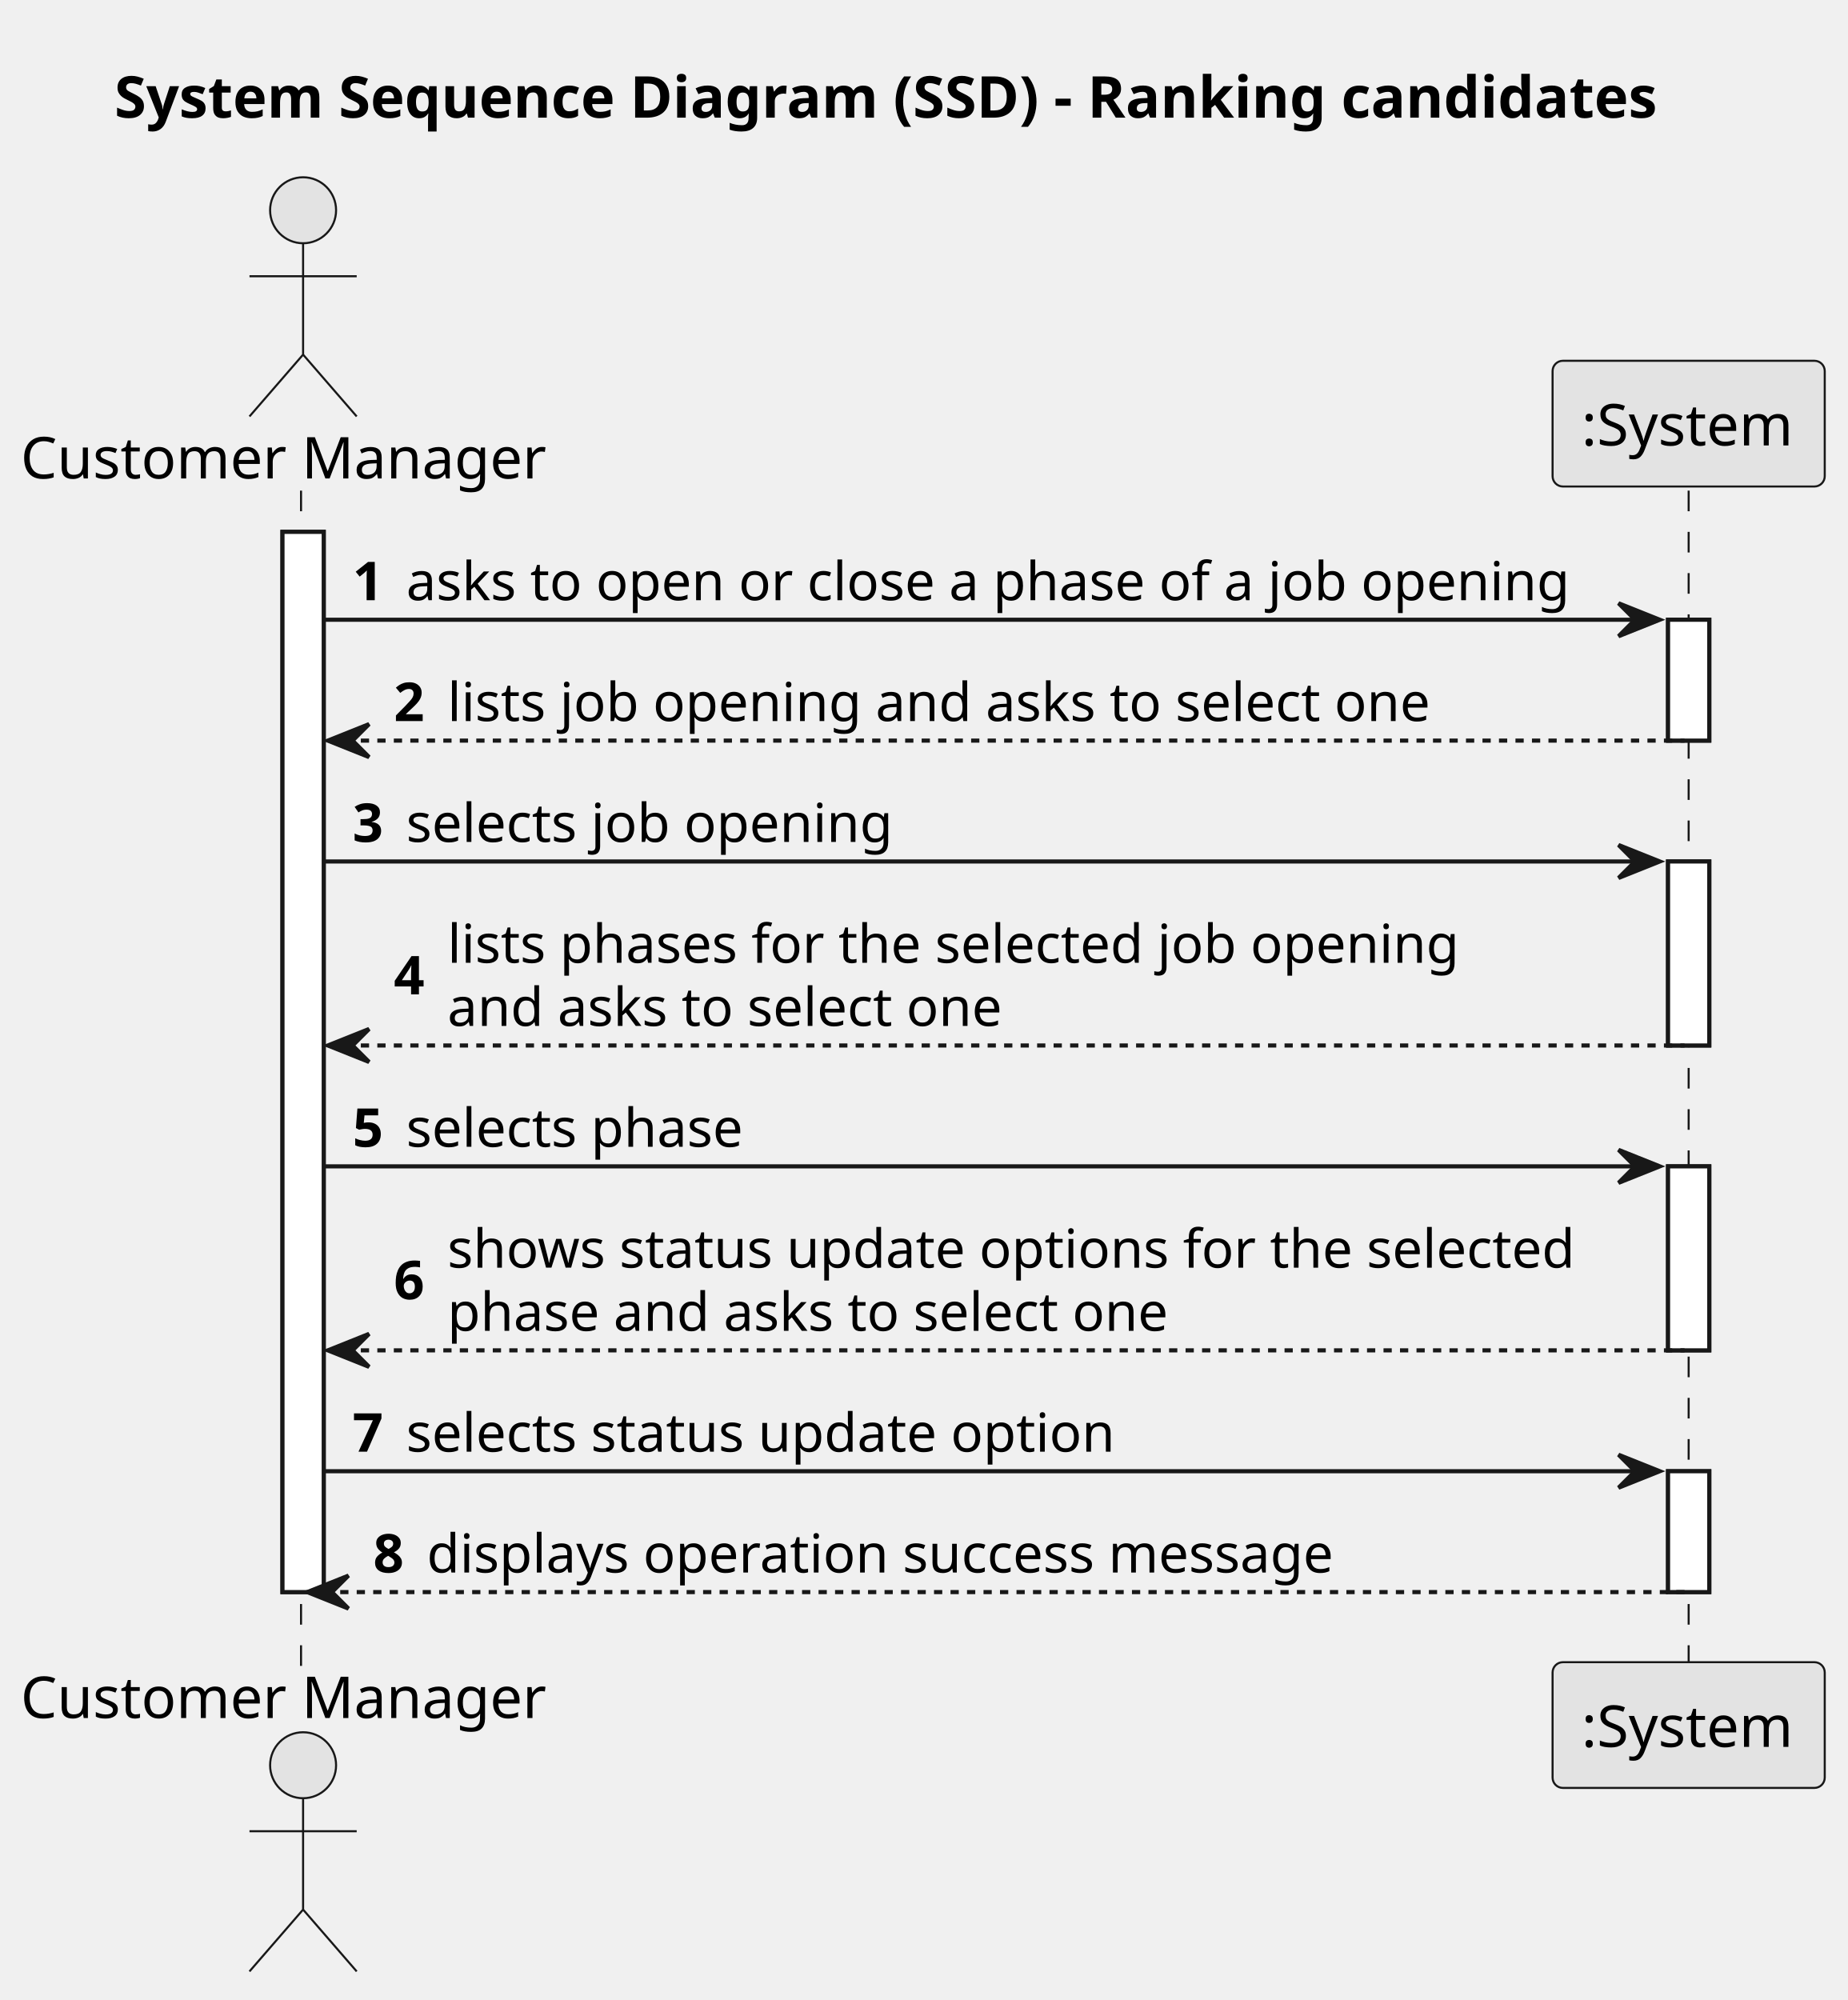
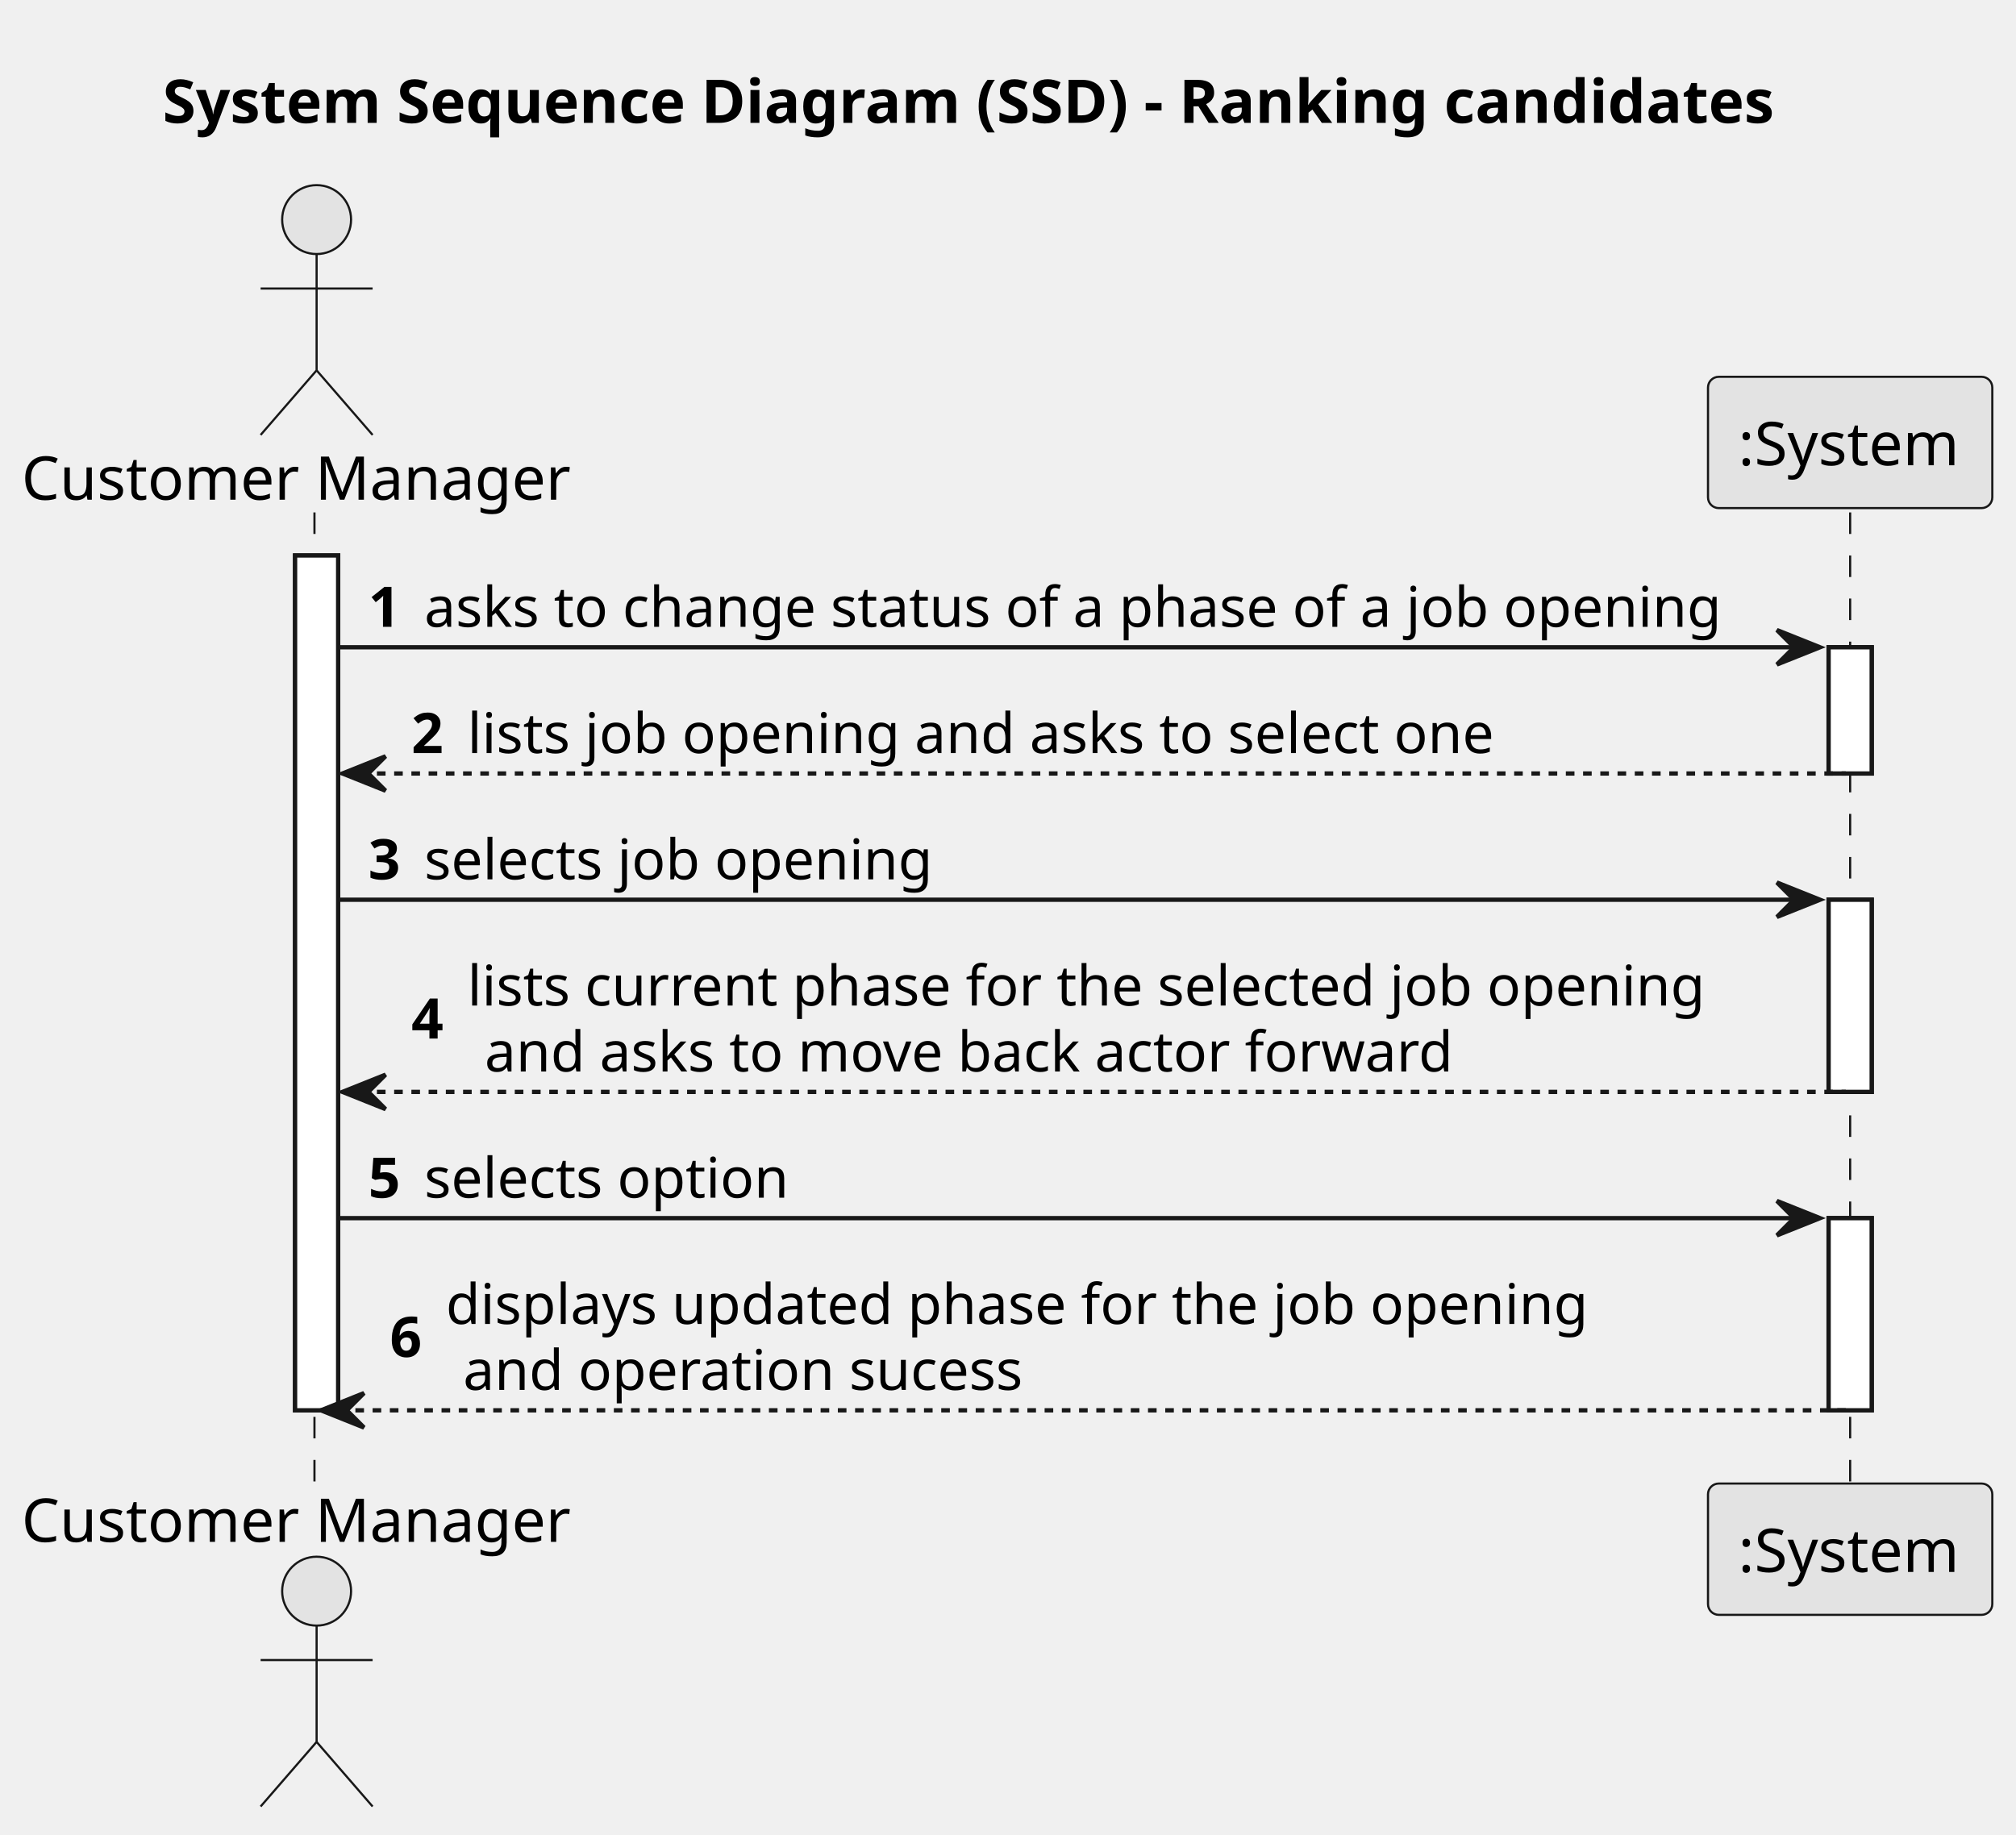
- <svg xmlns="http://www.w3.org/2000/svg" contentStyleType="text/css" height="485px" preserveAspectRatio="none" style="width:448px;height:485px;background:#FFFFFF;" version="1.1" viewBox="0 0 448 485" width="448px" zoomAndPan="magnify">
+ <svg xmlns="http://www.w3.org/2000/svg" contentStyleType="text/css" height="426px" preserveAspectRatio="none" style="width:468px;height:426px;background:#FFFFFF;" version="1.1" viewBox="0 0 468 426" width="468px" zoomAndPan="magnify">
  <defs />
  <g>
-     <text fill="#000000" font-family="sans-serif" font-size="14" font-weight="bold" lengthAdjust="spacing" textLength="391" x="27.75" y="28.535">System Sequence Diagram (SSD) - Ranking candidates</text>
-     <rect fill="#FFFFFF" height="257.106" style="stroke:#181818;stroke-width:1.0;" width="10" x="68.5" y="128.977" />
-     <rect fill="#FFFFFF" height="29.311" style="stroke:#181818;stroke-width:1.0;" width="10" x="404.5" y="150.287" />
-     <rect fill="#FFFFFF" height="44.621" style="stroke:#181818;stroke-width:1.0;" width="10" x="404.5" y="208.908" />
-     <rect fill="#FFFFFF" height="44.621" style="stroke:#181818;stroke-width:1.0;" width="10" x="404.5" y="282.84" />
-     <rect fill="#FFFFFF" height="29.311" style="stroke:#181818;stroke-width:1.0;" width="10" x="404.5" y="356.772" />
-     <line style="stroke:#181818;stroke-width:0.5;stroke-dasharray:5.0,5.0;" x1="73" x2="73" y1="118.977" y2="404.082" />
-     <line style="stroke:#181818;stroke-width:0.5;stroke-dasharray:5.0,5.0;" x1="409.5" x2="409.5" y1="118.977" y2="404.082" />
+     <text fill="#000000" font-family="sans-serif" font-size="14" font-weight="bold" lengthAdjust="spacing" textLength="391" x="37.75" y="28.535">System Sequence Diagram (SSD) - Ranking candidates</text>
+     <rect fill="#FFFFFF" height="198.484" style="stroke:#181818;stroke-width:1.0;" width="10" x="68.5" y="128.977" />
+     <rect fill="#FFFFFF" height="29.311" style="stroke:#181818;stroke-width:1.0;" width="10" x="424.5" y="150.287" />
+     <rect fill="#FFFFFF" height="44.621" style="stroke:#181818;stroke-width:1.0;" width="10" x="424.5" y="208.908" />
+     <rect fill="#FFFFFF" height="44.621" style="stroke:#181818;stroke-width:1.0;" width="10" x="424.5" y="282.84" />
+     <line style="stroke:#181818;stroke-width:0.5;stroke-dasharray:5.0,5.0;" x1="73" x2="73" y1="118.977" y2="345.461" />
+     <line style="stroke:#181818;stroke-width:0.5;stroke-dasharray:5.0,5.0;" x1="429.5" x2="429.5" y1="118.977" y2="345.461" />
    <text fill="#000000" font-family="sans-serif" font-size="14" lengthAdjust="spacing" textLength="131" x="5" y="116.023">Customer Manager</text>
    <ellipse cx="73.5" cy="50.988" fill="#E3E3E3" rx="8" ry="8" style="stroke:#181818;stroke-width:0.5;" />
    <path d="M73.5,58.988 L73.5,85.988 M60.5,66.988 L86.5,66.988 M73.5,85.988 L60.5,100.988 M73.5,85.988 L86.5,100.988 " fill="none" style="stroke:#181818;stroke-width:0.5;" />
-     <text fill="#000000" font-family="sans-serif" font-size="14" lengthAdjust="spacing" textLength="131" x="5" y="416.617">Customer Manager</text>
-     <ellipse cx="73.5" cy="428.07" fill="#E3E3E3" rx="8" ry="8" style="stroke:#181818;stroke-width:0.5;" />
-     <path d="M73.5,436.07 L73.5,463.07 M60.5,444.07 L86.5,444.07 M73.5,463.07 L60.5,478.07 M73.5,463.07 L86.5,478.07 " fill="none" style="stroke:#181818;stroke-width:0.5;" />
-     <rect fill="#E3E3E3" height="30.488" rx="2.5" ry="2.5" style="stroke:#181818;stroke-width:0.5;" width="66" x="376.5" y="87.488" />
-     <text fill="#000000" font-family="sans-serif" font-size="14" lengthAdjust="spacing" textLength="52" x="383.5" y="108.023">:System</text>
-     <rect fill="#E3E3E3" height="30.488" rx="2.5" ry="2.5" style="stroke:#181818;stroke-width:0.5;" width="66" x="376.5" y="403.082" />
-     <text fill="#000000" font-family="sans-serif" font-size="14" lengthAdjust="spacing" textLength="52" x="383.5" y="423.617">:System</text>
-     <rect fill="#FFFFFF" height="257.106" style="stroke:#181818;stroke-width:1.0;" width="10" x="68.5" y="128.977" />
-     <rect fill="#FFFFFF" height="29.311" style="stroke:#181818;stroke-width:1.0;" width="10" x="404.5" y="150.287" />
-     <rect fill="#FFFFFF" height="44.621" style="stroke:#181818;stroke-width:1.0;" width="10" x="404.5" y="208.908" />
-     <rect fill="#FFFFFF" height="44.621" style="stroke:#181818;stroke-width:1.0;" width="10" x="404.5" y="282.84" />
-     <rect fill="#FFFFFF" height="29.311" style="stroke:#181818;stroke-width:1.0;" width="10" x="404.5" y="356.772" />
-     <polygon fill="#181818" points="392.5,146.287,402.5,150.287,392.5,154.287,396.5,150.287" style="stroke:#181818;stroke-width:1.0;" />
-     <line style="stroke:#181818;stroke-width:1.0;" x1="78.5" x2="398.5" y1="150.287" y2="150.287" />
+     <text fill="#000000" font-family="sans-serif" font-size="14" lengthAdjust="spacing" textLength="131" x="5" y="357.996">Customer Manager</text>
+     <ellipse cx="73.5" cy="369.449" fill="#E3E3E3" rx="8" ry="8" style="stroke:#181818;stroke-width:0.5;" />
+     <path d="M73.5,377.449 L73.5,404.449 M60.5,385.449 L86.5,385.449 M73.5,404.449 L60.5,419.449 M73.5,404.449 L86.5,419.449 " fill="none" style="stroke:#181818;stroke-width:0.5;" />
+     <rect fill="#E3E3E3" height="30.488" rx="2.5" ry="2.5" style="stroke:#181818;stroke-width:0.5;" width="66" x="396.5" y="87.488" />
+     <text fill="#000000" font-family="sans-serif" font-size="14" lengthAdjust="spacing" textLength="52" x="403.5" y="108.023">:System</text>
+     <rect fill="#E3E3E3" height="30.488" rx="2.5" ry="2.5" style="stroke:#181818;stroke-width:0.5;" width="66" x="396.5" y="344.461" />
+     <text fill="#000000" font-family="sans-serif" font-size="14" lengthAdjust="spacing" textLength="52" x="403.5" y="364.996">:System</text>
+     <rect fill="#FFFFFF" height="198.484" style="stroke:#181818;stroke-width:1.0;" width="10" x="68.5" y="128.977" />
+     <rect fill="#FFFFFF" height="29.311" style="stroke:#181818;stroke-width:1.0;" width="10" x="424.5" y="150.287" />
+     <rect fill="#FFFFFF" height="44.621" style="stroke:#181818;stroke-width:1.0;" width="10" x="424.5" y="208.908" />
+     <rect fill="#FFFFFF" height="44.621" style="stroke:#181818;stroke-width:1.0;" width="10" x="424.5" y="282.84" />
+     <polygon fill="#181818" points="412.5,146.287,422.5,150.287,412.5,154.287,416.5,150.287" style="stroke:#181818;stroke-width:1.0;" />
+     <line style="stroke:#181818;stroke-width:1.0;" x1="78.5" x2="418.5" y1="150.287" y2="150.287" />
    <text fill="#000000" font-family="sans-serif" font-size="13" font-weight="bold" lengthAdjust="spacing" textLength="9" x="85.5" y="145.545">1</text>
-     <text fill="#000000" font-family="sans-serif" font-size="13" lengthAdjust="spacing" textLength="294" x="98.5" y="145.545">asks to open or close a phase of a job opening</text>
+     <text fill="#000000" font-family="sans-serif" font-size="13" lengthAdjust="spacing" textLength="314" x="98.5" y="145.545">asks to change status of a phase of a job opening</text>
    <polygon fill="#181818" points="89.5,175.598,79.5,179.598,89.5,183.598,85.5,179.598" style="stroke:#181818;stroke-width:1.0;" />
-     <line style="stroke:#181818;stroke-width:1.0;stroke-dasharray:2.0,2.0;" x1="83.5" x2="408.5" y1="179.598" y2="179.598" />
+     <line style="stroke:#181818;stroke-width:1.0;stroke-dasharray:2.0,2.0;" x1="83.5" x2="428.5" y1="179.598" y2="179.598" />
    <text fill="#000000" font-family="sans-serif" font-size="13" font-weight="bold" lengthAdjust="spacing" textLength="9" x="95.5" y="174.856">2</text>
    <text fill="#000000" font-family="sans-serif" font-size="13" lengthAdjust="spacing" textLength="251" x="108.5" y="174.856">lists job opening and asks to select one</text>
-     <polygon fill="#181818" points="392.5,204.908,402.5,208.908,392.5,212.908,396.5,208.908" style="stroke:#181818;stroke-width:1.0;" />
-     <line style="stroke:#181818;stroke-width:1.0;" x1="78.5" x2="398.5" y1="208.908" y2="208.908" />
+     <polygon fill="#181818" points="412.5,204.908,422.5,208.908,412.5,212.908,416.5,208.908" style="stroke:#181818;stroke-width:1.0;" />
+     <line style="stroke:#181818;stroke-width:1.0;" x1="78.5" x2="418.5" y1="208.908" y2="208.908" />
    <text fill="#000000" font-family="sans-serif" font-size="13" font-weight="bold" lengthAdjust="spacing" textLength="9" x="85.5" y="204.166">3</text>
    <text fill="#000000" font-family="sans-serif" font-size="13" lengthAdjust="spacing" textLength="123" x="98.5" y="204.166">selects job opening</text>
    <polygon fill="#181818" points="89.5,249.529,79.5,253.529,89.5,257.529,85.5,253.529" style="stroke:#181818;stroke-width:1.0;" />
-     <line style="stroke:#181818;stroke-width:1.0;stroke-dasharray:2.0,2.0;" x1="83.5" x2="408.5" y1="253.529" y2="253.529" />
+     <line style="stroke:#181818;stroke-width:1.0;stroke-dasharray:2.0,2.0;" x1="83.5" x2="428.5" y1="253.529" y2="253.529" />
    <text fill="#000000" font-family="sans-serif" font-size="13" font-weight="bold" lengthAdjust="spacing" textLength="9" x="95.5" y="241.132">4</text>
-     <text fill="#000000" font-family="sans-serif" font-size="13" lengthAdjust="spacing" textLength="256" x="108.5" y="233.477">lists phases for the selected job opening</text>
-     <text fill="#000000" font-family="sans-serif" font-size="13" lengthAdjust="spacing" textLength="141" x="108.5" y="248.787">and asks to select one</text>
-     <polygon fill="#181818" points="392.5,278.84,402.5,282.84,392.5,286.84,396.5,282.84" style="stroke:#181818;stroke-width:1.0;" />
-     <line style="stroke:#181818;stroke-width:1.0;" x1="78.5" x2="398.5" y1="282.84" y2="282.84" />
+     <text fill="#000000" font-family="sans-serif" font-size="13" lengthAdjust="spacing" textLength="298" x="108.5" y="233.477">lists current phase for the selected job opening</text>
+     <text fill="#000000" font-family="sans-serif" font-size="13" lengthAdjust="spacing" textLength="233" x="112.5" y="248.787">and asks to move back actor forward</text>
+     <polygon fill="#181818" points="412.5,278.84,422.5,282.84,412.5,286.84,416.5,282.84" style="stroke:#181818;stroke-width:1.0;" />
+     <line style="stroke:#181818;stroke-width:1.0;" x1="78.5" x2="418.5" y1="282.84" y2="282.84" />
    <text fill="#000000" font-family="sans-serif" font-size="13" font-weight="bold" lengthAdjust="spacing" textLength="9" x="85.5" y="278.098">5</text>
-     <text fill="#000000" font-family="sans-serif" font-size="13" lengthAdjust="spacing" textLength="85" x="98.5" y="278.098">selects phase</text>
-     <polygon fill="#181818" points="89.5,323.461,79.5,327.461,89.5,331.461,85.5,327.461" style="stroke:#181818;stroke-width:1.0;" />
-     <line style="stroke:#181818;stroke-width:1.0;stroke-dasharray:2.0,2.0;" x1="83.5" x2="408.5" y1="327.461" y2="327.461" />
-     <text fill="#000000" font-family="sans-serif" font-size="13" font-weight="bold" lengthAdjust="spacing" textLength="9" x="95.5" y="315.063">6</text>
-     <text fill="#000000" font-family="sans-serif" font-size="13" lengthAdjust="spacing" textLength="284" x="108.5" y="307.408">shows status update options for the selected</text>
-     <text fill="#000000" font-family="sans-serif" font-size="13" lengthAdjust="spacing" textLength="182" x="108.5" y="322.719">phase and asks to select one</text>
-     <polygon fill="#181818" points="392.5,352.772,402.5,356.772,392.5,360.772,396.5,356.772" style="stroke:#181818;stroke-width:1.0;" />
-     <line style="stroke:#181818;stroke-width:1.0;" x1="78.5" x2="398.5" y1="356.772" y2="356.772" />
-     <text fill="#000000" font-family="sans-serif" font-size="13" font-weight="bold" lengthAdjust="spacing" textLength="9" x="85.5" y="352.029">7</text>
-     <text fill="#000000" font-family="sans-serif" font-size="13" lengthAdjust="spacing" textLength="179" x="98.5" y="352.029">selects status update option</text>
-     <polygon fill="#181818" points="84.5,382.082,74.5,386.082,84.5,390.082,80.5,386.082" style="stroke:#181818;stroke-width:1.0;" />
-     <line style="stroke:#181818;stroke-width:1.0;stroke-dasharray:2.0,2.0;" x1="78.5" x2="408.5" y1="386.082" y2="386.082" />
-     <text fill="#000000" font-family="sans-serif" font-size="13" font-weight="bold" lengthAdjust="spacing" textLength="9" x="90.5" y="381.34">8</text>
-     <text fill="#000000" font-family="sans-serif" font-size="13" lengthAdjust="spacing" textLength="229" x="103.5" y="381.34">displays operation success message</text>
+     <text fill="#000000" font-family="sans-serif" font-size="13" lengthAdjust="spacing" textLength="89" x="98.5" y="278.098">selects option</text>
+     <polygon fill="#181818" points="84.5,323.461,74.5,327.461,84.5,331.461,80.5,327.461" style="stroke:#181818;stroke-width:1.0;" />
+     <line style="stroke:#181818;stroke-width:1.0;stroke-dasharray:2.0,2.0;" x1="78.5" x2="428.5" y1="327.461" y2="327.461" />
+     <text fill="#000000" font-family="sans-serif" font-size="13" font-weight="bold" lengthAdjust="spacing" textLength="9" x="90.5" y="315.063">6</text>
+     <text fill="#000000" font-family="sans-serif" font-size="13" lengthAdjust="spacing" textLength="273" x="103.5" y="307.408">displays updated phase for the job opening</text>
+     <text fill="#000000" font-family="sans-serif" font-size="13" lengthAdjust="spacing" textLength="134" x="107.5" y="322.719">and operation sucess</text>
  </g>
</svg>
